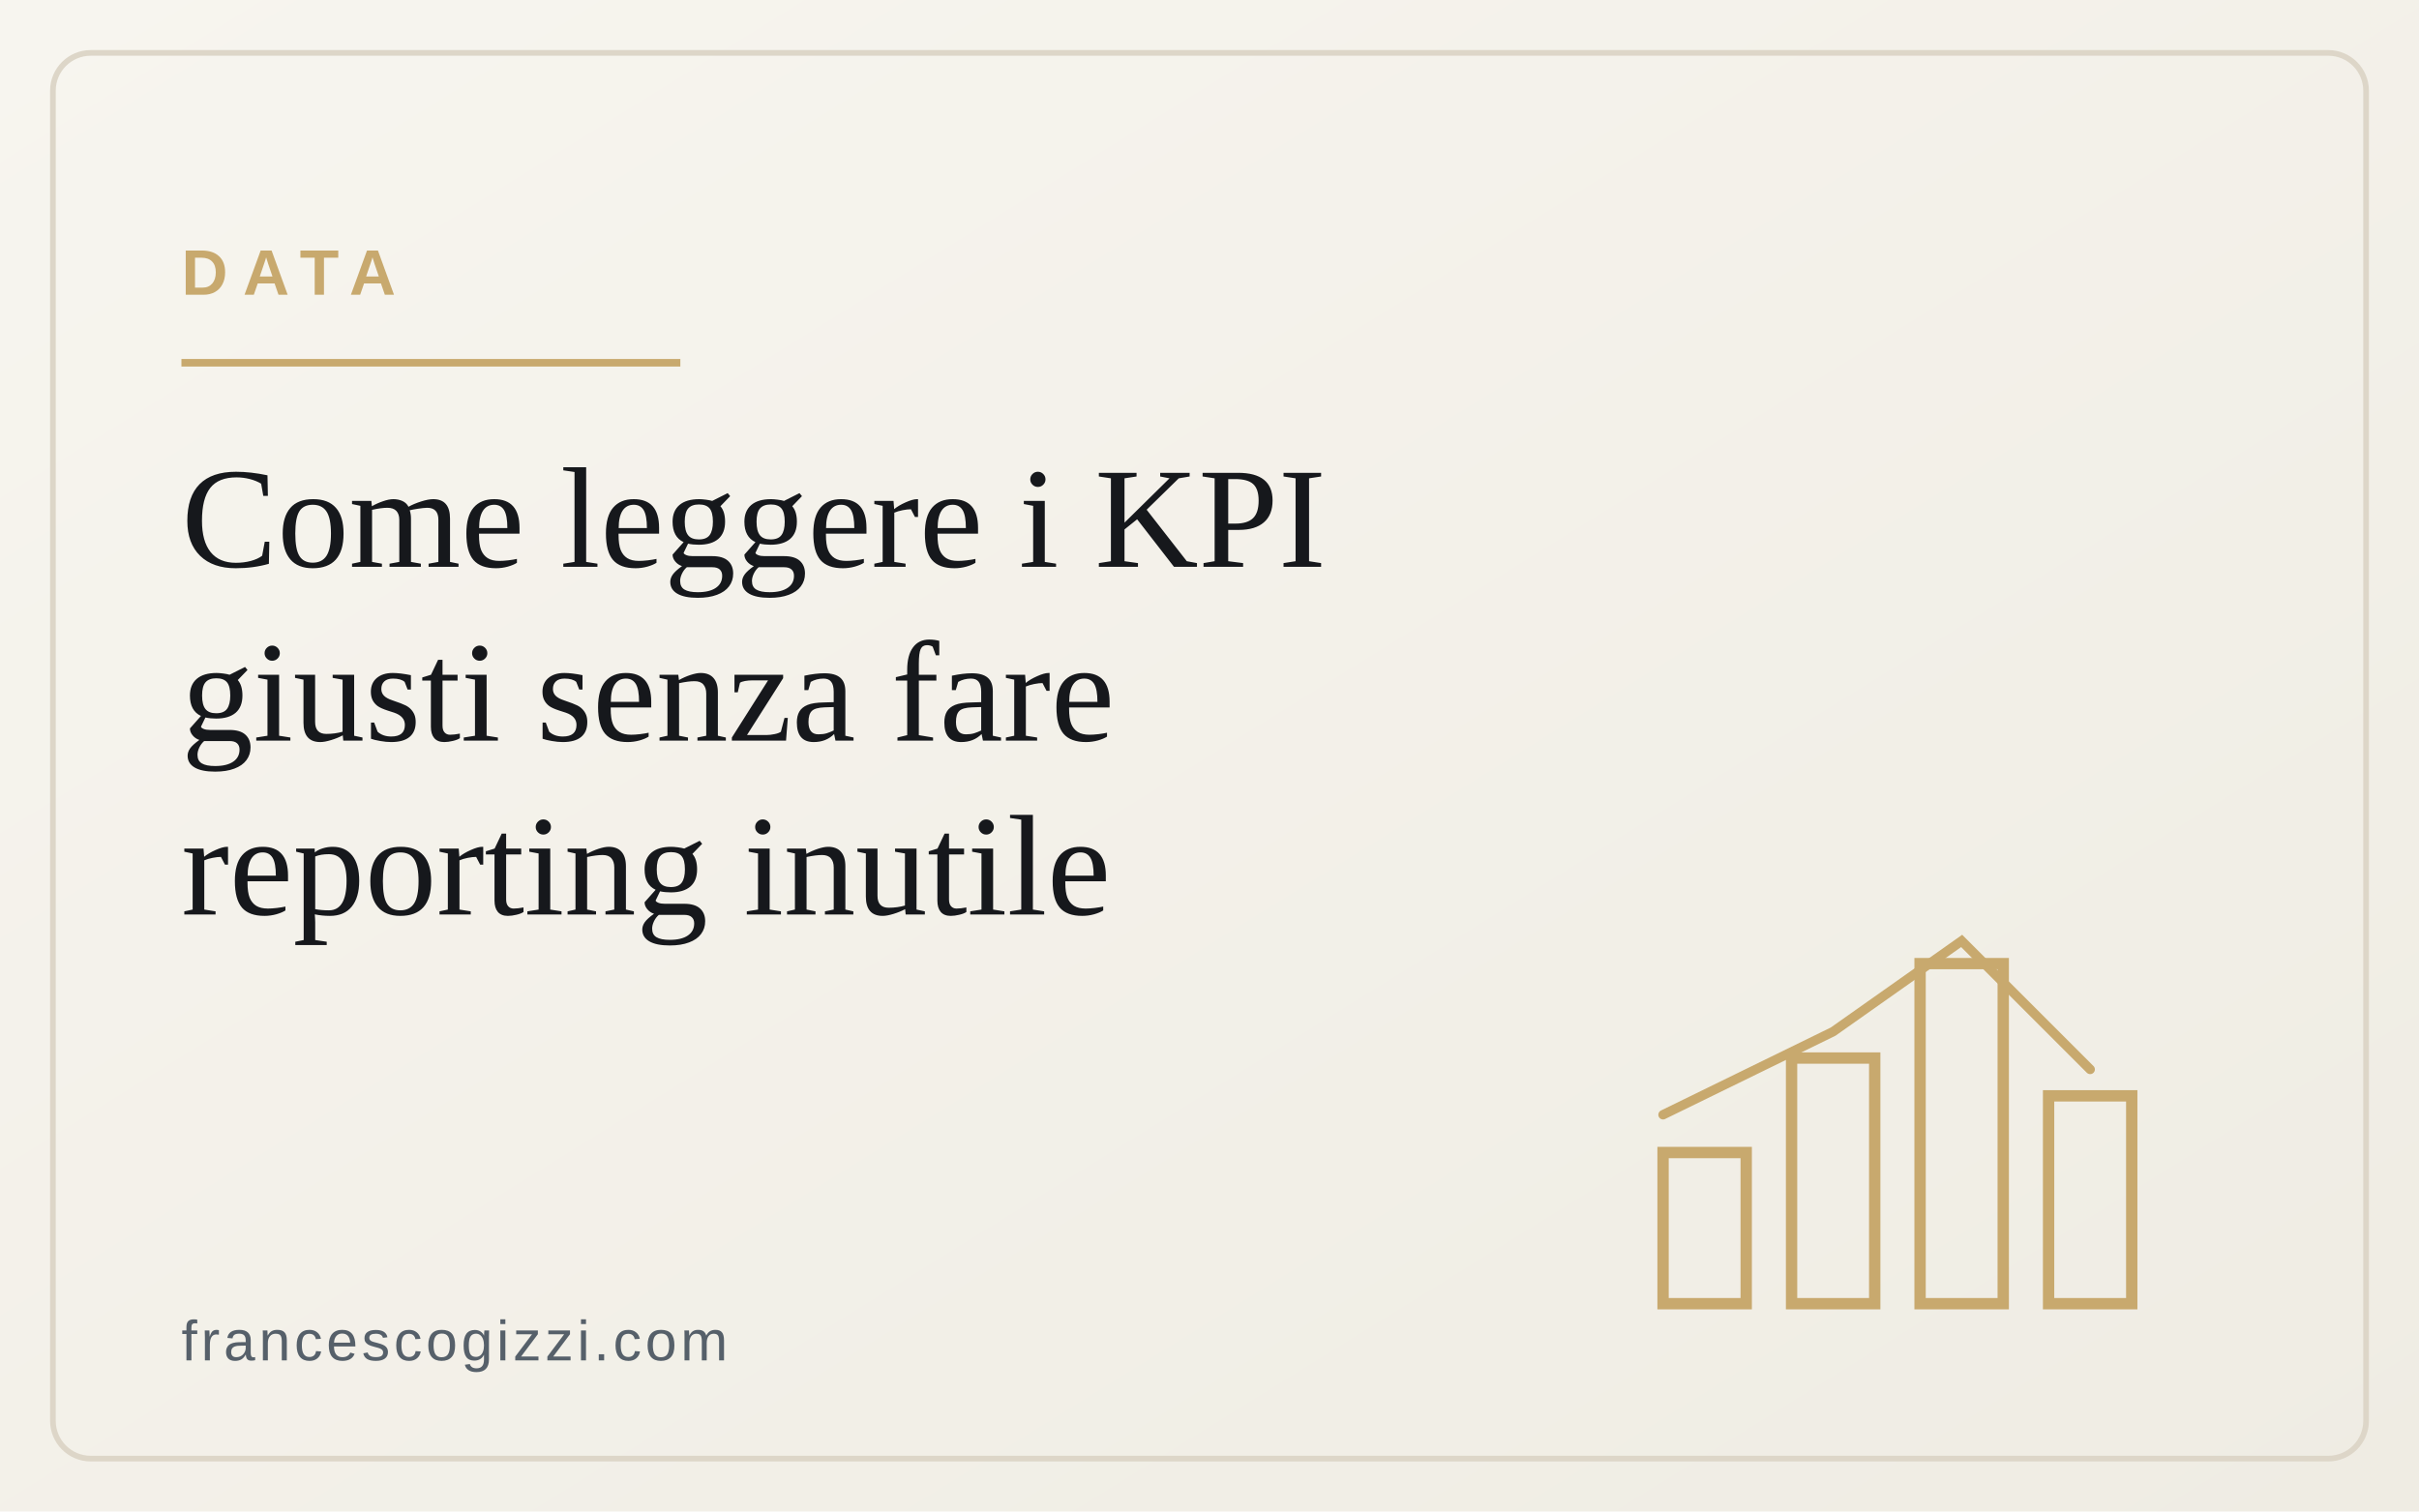
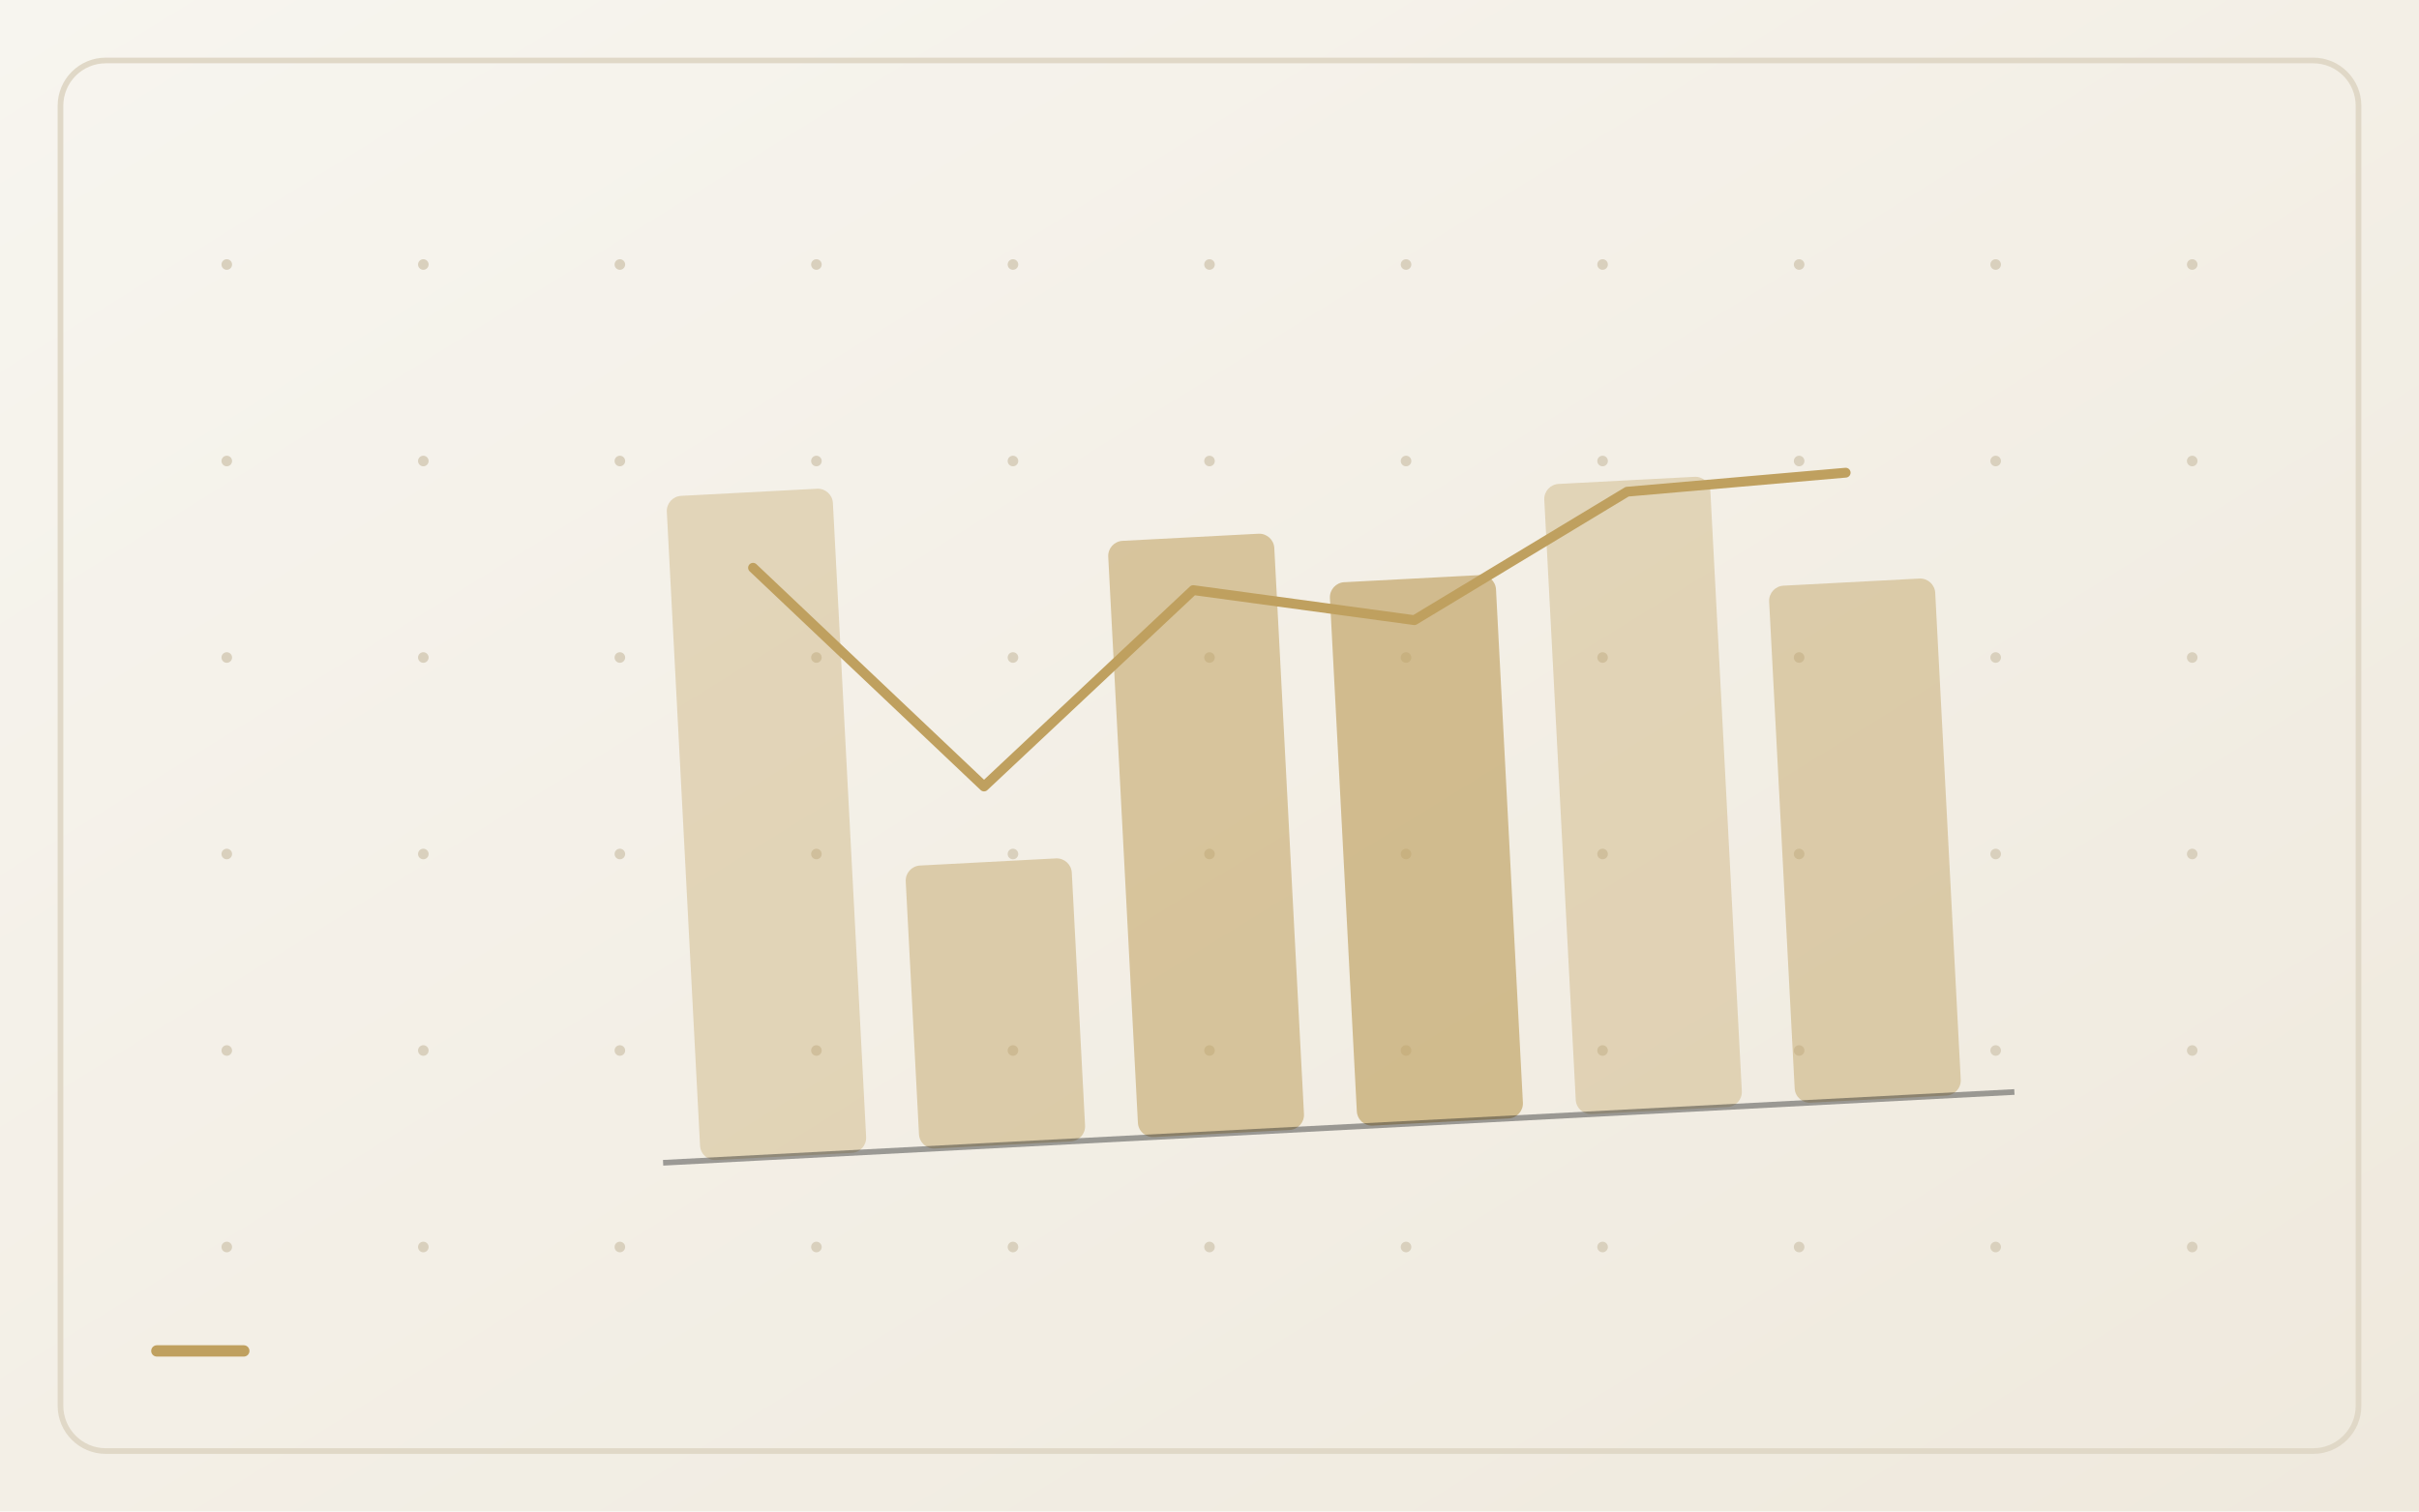
- <svg xmlns="http://www.w3.org/2000/svg" viewBox="0 0 640 400" width="640" height="400" role="img" aria-label="Come leggere i KPI giusti senza fare reporting inutile">
+ <svg xmlns="http://www.w3.org/2000/svg" viewBox="0 0 640 400" width="640" height="400">
  <defs>
    <linearGradient id="bg" x1="0" y1="0" x2="1" y2="1">
      <stop offset="0" stop-color="#f7f5ef" />
-       <stop offset="1" stop-color="#efece3" />
+       <stop offset="1" stop-color="#efe9dd" />
    </linearGradient>
  </defs>
  <rect width="640" height="400" fill="url(#bg)" />
-   <rect x="14" y="14" width="612" height="372" fill="none" stroke="#ddd6c8" stroke-width="1.5" rx="10" />
-   <text x="48" y="78" font-family="Arial,Helvetica,sans-serif" font-size="17" font-weight="700" letter-spacing="4" fill="#c8a96e">DATA</text>
-   <line x1="48" y1="96" x2="180" y2="96" stroke="#c8a96e" stroke-width="2" />
-   <text x="48" y="150" font-family="Georgia,'Times New Roman',serif" font-size="38" fill="#16181c">
-     <tspan x="48" dy="0">Come leggere i KPI</tspan>
-     <tspan x="48" dy="46">giusti senza fare</tspan>
-     <tspan x="48" dy="46">reporting inutile</tspan>
-   </text>
-   <g transform="translate(440,235)" stroke="#c8a96e" fill="none" stroke-width="3" stroke-linecap="round">
-     <rect x="0" y="70" width="22" height="40" />
-     <rect x="34" y="45" width="22" height="65" />
-     <rect x="68" y="20" width="22" height="90" />
-     <rect x="102" y="55" width="22" height="55" />
-     <path d="M0 60 L45 38 L79 14 L113 48" stroke-width="2.5" />
+   <circle cx="60" cy="70" r="1.4" fill="#d9d0bd" />
+   <circle cx="60" cy="122" r="1.4" fill="#d9d0bd" />
+   <circle cx="60" cy="174" r="1.4" fill="#d9d0bd" />
+   <circle cx="60" cy="226" r="1.4" fill="#d9d0bd" />
+   <circle cx="60" cy="278" r="1.4" fill="#d9d0bd" />
+   <circle cx="60" cy="330" r="1.4" fill="#d9d0bd" />
+   <circle cx="112" cy="70" r="1.4" fill="#d9d0bd" />
+   <circle cx="112" cy="122" r="1.4" fill="#d9d0bd" />
+   <circle cx="112" cy="174" r="1.4" fill="#d9d0bd" />
+   <circle cx="112" cy="226" r="1.4" fill="#d9d0bd" />
+   <circle cx="112" cy="278" r="1.4" fill="#d9d0bd" />
+   <circle cx="112" cy="330" r="1.4" fill="#d9d0bd" />
+   <circle cx="164" cy="70" r="1.4" fill="#d9d0bd" />
+   <circle cx="164" cy="122" r="1.4" fill="#d9d0bd" />
+   <circle cx="164" cy="174" r="1.4" fill="#d9d0bd" />
+   <circle cx="164" cy="226" r="1.4" fill="#d9d0bd" />
+   <circle cx="164" cy="278" r="1.4" fill="#d9d0bd" />
+   <circle cx="164" cy="330" r="1.4" fill="#d9d0bd" />
+   <circle cx="216" cy="70" r="1.4" fill="#d9d0bd" />
+   <circle cx="216" cy="122" r="1.4" fill="#d9d0bd" />
+   <circle cx="216" cy="174" r="1.4" fill="#d9d0bd" />
+   <circle cx="216" cy="226" r="1.4" fill="#d9d0bd" />
+   <circle cx="216" cy="278" r="1.4" fill="#d9d0bd" />
+   <circle cx="216" cy="330" r="1.4" fill="#d9d0bd" />
+   <circle cx="268" cy="70" r="1.4" fill="#d9d0bd" />
+   <circle cx="268" cy="122" r="1.4" fill="#d9d0bd" />
+   <circle cx="268" cy="174" r="1.4" fill="#d9d0bd" />
+   <circle cx="268" cy="226" r="1.4" fill="#d9d0bd" />
+   <circle cx="268" cy="278" r="1.4" fill="#d9d0bd" />
+   <circle cx="268" cy="330" r="1.4" fill="#d9d0bd" />
+   <circle cx="320" cy="70" r="1.4" fill="#d9d0bd" />
+   <circle cx="320" cy="122" r="1.4" fill="#d9d0bd" />
+   <circle cx="320" cy="174" r="1.4" fill="#d9d0bd" />
+   <circle cx="320" cy="226" r="1.4" fill="#d9d0bd" />
+   <circle cx="320" cy="278" r="1.4" fill="#d9d0bd" />
+   <circle cx="320" cy="330" r="1.4" fill="#d9d0bd" />
+   <circle cx="372" cy="70" r="1.4" fill="#d9d0bd" />
+   <circle cx="372" cy="122" r="1.4" fill="#d9d0bd" />
+   <circle cx="372" cy="174" r="1.4" fill="#d9d0bd" />
+   <circle cx="372" cy="226" r="1.4" fill="#d9d0bd" />
+   <circle cx="372" cy="278" r="1.4" fill="#d9d0bd" />
+   <circle cx="372" cy="330" r="1.4" fill="#d9d0bd" />
+   <circle cx="424" cy="70" r="1.4" fill="#d9d0bd" />
+   <circle cx="424" cy="122" r="1.4" fill="#d9d0bd" />
+   <circle cx="424" cy="174" r="1.4" fill="#d9d0bd" />
+   <circle cx="424" cy="226" r="1.4" fill="#d9d0bd" />
+   <circle cx="424" cy="278" r="1.4" fill="#d9d0bd" />
+   <circle cx="424" cy="330" r="1.4" fill="#d9d0bd" />
+   <circle cx="476" cy="70" r="1.4" fill="#d9d0bd" />
+   <circle cx="476" cy="122" r="1.4" fill="#d9d0bd" />
+   <circle cx="476" cy="174" r="1.4" fill="#d9d0bd" />
+   <circle cx="476" cy="226" r="1.4" fill="#d9d0bd" />
+   <circle cx="476" cy="278" r="1.4" fill="#d9d0bd" />
+   <circle cx="476" cy="330" r="1.4" fill="#d9d0bd" />
+   <circle cx="528" cy="70" r="1.4" fill="#d9d0bd" />
+   <circle cx="528" cy="122" r="1.4" fill="#d9d0bd" />
+   <circle cx="528" cy="174" r="1.4" fill="#d9d0bd" />
+   <circle cx="528" cy="226" r="1.4" fill="#d9d0bd" />
+   <circle cx="528" cy="278" r="1.4" fill="#d9d0bd" />
+   <circle cx="528" cy="330" r="1.4" fill="#d9d0bd" />
+   <circle cx="580" cy="70" r="1.4" fill="#d9d0bd" />
+   <circle cx="580" cy="122" r="1.4" fill="#d9d0bd" />
+   <circle cx="580" cy="174" r="1.4" fill="#d9d0bd" />
+   <circle cx="580" cy="226" r="1.4" fill="#d9d0bd" />
+   <circle cx="580" cy="278" r="1.4" fill="#d9d0bd" />
+   <circle cx="580" cy="330" r="1.4" fill="#d9d0bd" />
+   <rect x="16" y="16" width="608" height="368" fill="none" stroke="#e0d8c7" stroke-width="1.5" rx="12" />
+   <g transform="rotate(-3 320 200)">
+     <rect x="180" y="124" width="44" height="176" rx="4" fill="#bfa05f" opacity="0.35" />
+     <rect x="238" y="225" width="44" height="75" rx="4" fill="#bfa05f" opacity="0.45" />
+     <rect x="296" y="142" width="44" height="158" rx="4" fill="#bfa05f" opacity="0.55" />
+     <rect x="354" y="156" width="44" height="144" rx="4" fill="#bfa05f" opacity="0.65" />
+     <rect x="412" y="133" width="44" height="167" rx="4" fill="#bfa05f" opacity="0.35" />
+     <rect x="470" y="163" width="44" height="137" rx="4" fill="#bfa05f" opacity="0.45" />
+     <polyline points="202.0,144 260.0,205 318.0,156 376.0,167 434.0,136 492.0,134" stroke="#bfa05f" fill="none" stroke-linecap="round" stroke-linejoin="round" stroke-width="2.6" />
+     <line x1="170" y1="300" x2="528" y2="300" stroke="#16181c" stroke-width="1.5" opacity="0.4" />
  </g>
-   <text x="48" y="360" font-family="Arial,Helvetica,sans-serif" font-size="15" letter-spacing="1" fill="#56606a">francescogizzi.com</text>
+   <rect x="40" y="356" width="26" height="3" rx="1.5" fill="#bfa05f" />
</svg>
